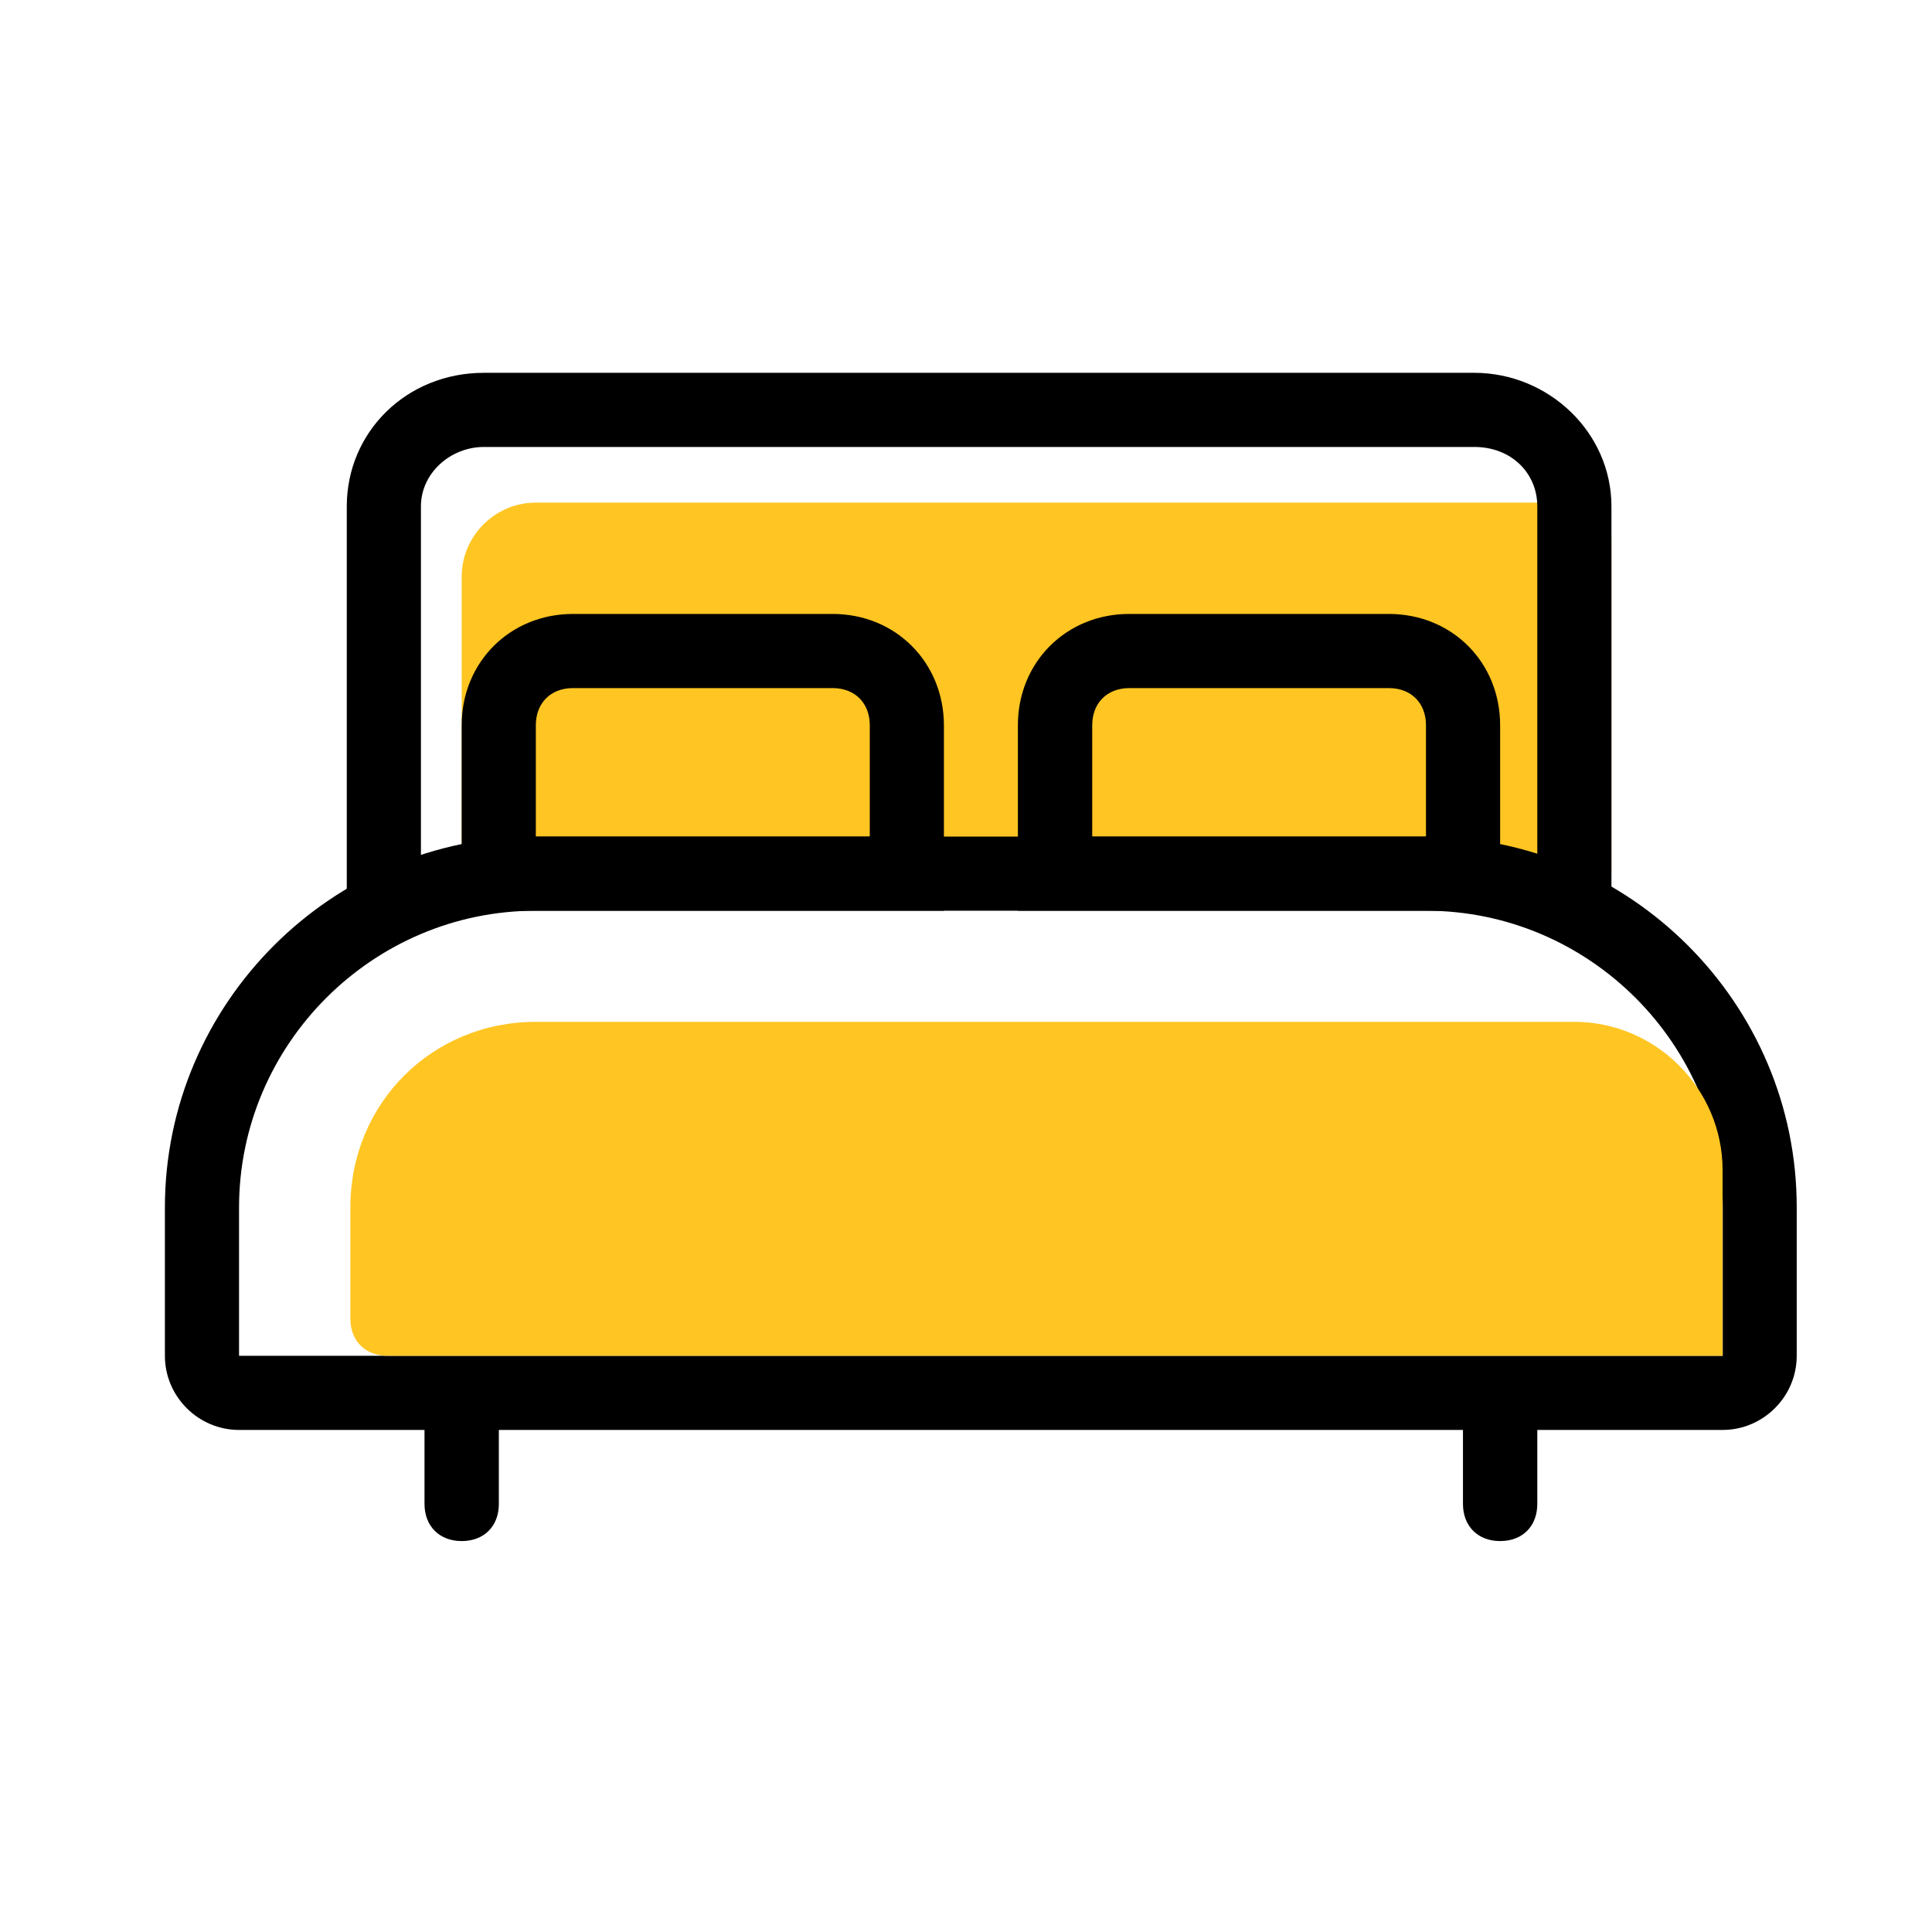
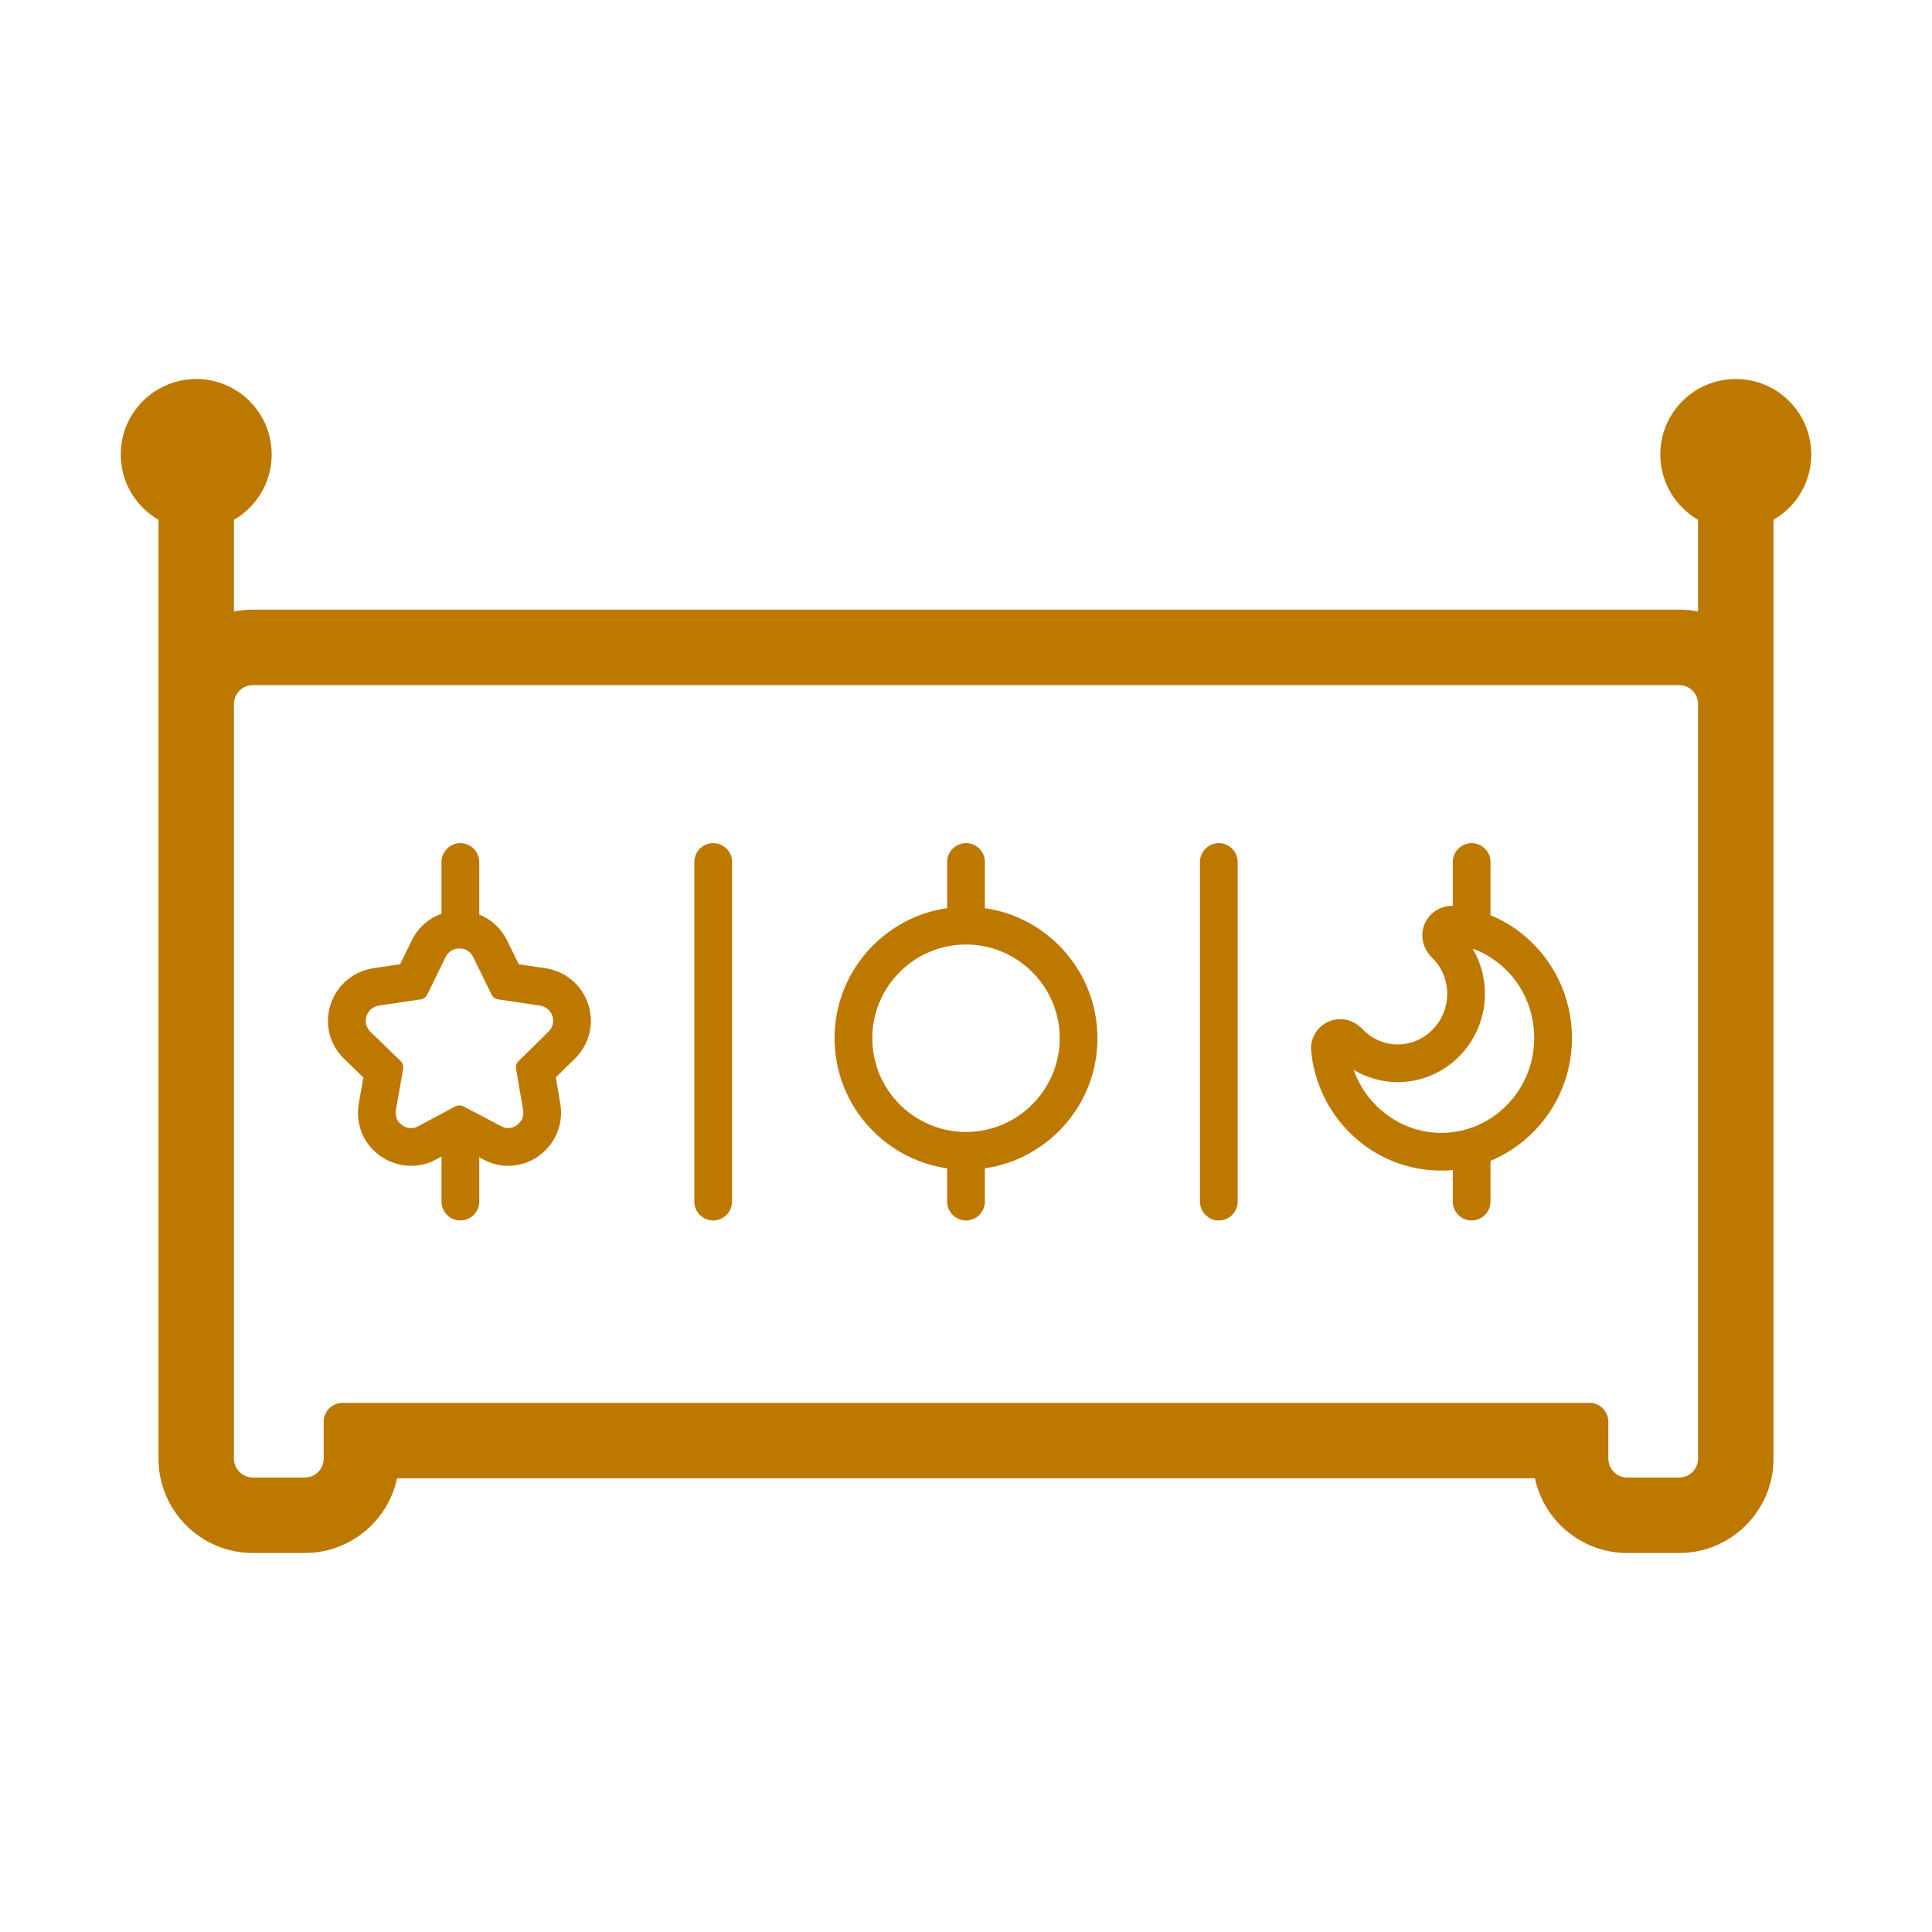
- <svg xmlns="http://www.w3.org/2000/svg" t="1694872889514" class="icon" viewBox="0 0 1024 1024" version="1.1" p-id="23456" width="128" height="128">
-   <path d="M854.1 463H244.7V305.7c0-21.6 17.7-39.3 39.3-39.3h550.4c11.8 0 19.7 7.9 19.7 19.7V463z" fill="#FFC522" p-id="23457" />
-   <path d="M854.1 492.5h-39.3V268.4c0-17.7-13.8-31.5-33.4-31.5H256.5c-17.7 0-33.4 13.8-33.4 31.5v224.1h-39.3V268.4c0-39.3 31.5-70.8 72.7-70.8h524.9c39.3 0 72.7 31.5 72.7 70.8v224.1z" fill="" p-id="23458" />
-   <path d="M441.3 364.7c11.8 0 19.7 7.9 19.7 19.7v59H284v-59c0-11.8 7.9-19.7 19.7-19.7h137.6m0-39.3H303.7c-33.4 0-59 25.6-59 59v98.3h255.6v-98.3c-0.1-33.4-25.6-59-59-59zM736.1 364.7c11.8 0 19.7 7.9 19.7 19.7v59H578.9v-59c0-11.8 7.9-19.7 19.7-19.7h137.5m0-39.3H598.5c-33.4 0-59 25.6-59 59v98.3h255.6v-98.3c0-33.4-25.5-59-59-59z" fill="" p-id="23459" />
-   <path d="M755.8 482.7c86.5 0 157.3 70.8 157.3 157.3v78.6H126.7V640c0-86.5 70.8-157.3 157.3-157.3h471.8m0-39.3H284c-108.1 0-196.6 88.5-196.6 196.6v78.6c0 21.6 17.7 39.3 39.3 39.3H913c21.6 0 39.3-17.7 39.3-39.3V640c0.1-108.2-88.4-196.6-196.5-196.6z" fill="" p-id="23460" />
-   <path d="M244.7 816.8c-11.8 0-19.7-7.9-19.7-19.7v-39.3c0-11.8 7.9-19.7 19.7-19.7s19.7 7.9 19.7 19.7v39.3c0 11.9-7.9 19.7-19.7 19.7z" fill="" p-id="23461" />
-   <path d="M795.1 816.8c-11.8 0-19.7-7.9-19.7-19.7v-39.3c0-11.8 7.9-19.7 19.7-19.7s19.7 7.9 19.7 19.7v39.3c0 11.9-7.9 19.7-19.7 19.7z" fill="" p-id="23462" />
-   <path d="M913.1 718.6H205.4c-11.8 0-19.7-7.9-19.7-19.7v-59c0-55 43.2-98.3 98.3-98.3h550.4c43.2 0 78.6 35.4 78.6 78.6v98.4z" fill="#FFC522" p-id="23463" />
+ <svg xmlns="http://www.w3.org/2000/svg" t="1697116287802" class="icon" viewBox="0 0 1024 1024" version="1.1" p-id="1377" width="128" height="128">
+   <path d="M960 240.882c0-22.091-17.909-40-40-40s-40 17.909-40 40c0 14.803 8.047 27.718 20 34.635v48.612c-3.23-0.66-6.58-1.01-10-1.01H134c-3.42 0-6.77 0.35-10 1.01v-48.612c11.953-6.917 20-19.832 20-34.635 0-22.091-17.909-40-40-40s-40 17.909-40 40c0 14.803 8.047 27.718 20 34.635V773.12c0 27.57 22.43 50 50 50h27.55c23.99 0 44.1-16.99 48.91-39.58h603.08c4.81 22.59 24.92 39.58 48.91 39.58H890c27.57 0 50-22.43 50-50V275.518c11.953-6.918 20-19.833 20-34.636zM900 773.12c0 5.5-4.5 10-10 10h-27.55c-5.5 0-10-4.5-10-10v-19.58c0-5.5-4.5-10-10-10h-660.9c-5.5 0-10 4.5-10 10v19.58c0 5.5-4.5 10-10 10H134c-5.5 0-10-4.5-10-10v-400c0-5.5 4.5-10 10-10h756c5.5 0 10 4.5 10 10v400zM656 456.882v180c0 5.5-4.5 10-10 10s-10-4.5-10-10v-180c0-5.5 4.5-10 10-10s10 4.5 10 10z m-268 0v180c0 5.5-4.5 10-10 10s-10-4.5-10-10v-180c0-5.5 4.5-10 10-10s10 4.5 10 10z m-76.34 75.028c-3.4-9.86-11.94-17.02-22.28-18.69-0.09-0.01-0.18-0.03-0.27-0.04l-14.15-2.09-6.25-12.74c-0.02-0.05-0.05-0.1-0.07-0.14-3.15-6.29-8.38-11.02-14.64-13.52v-27.81a9.93 9.93 0 0 0-2.94-7.06 9.93 9.93 0 0 0-7.06-2.94c-5.5 0-10 4.5-10 10v27.43c-6.7 2.39-12.33 7.27-15.63 13.89-0.03 0.05-0.05 0.1-0.07 0.15l-6.25 12.74-14.16 2.09c-0.09 0.01-0.18 0.03-0.27 0.04-10.44 1.68-19 8.96-22.34 18.98-3.45 10.35-0.7 21.48 7.17 29.06l10.12 9.81-2.43 13.97c-0.01 0.05-0.02 0.09-0.02 0.14-1.41 8.43 0.99 16.85 6.56 23.13 5.42 6.1 13.15 9.59 21.21 9.59 4.79 0 9.3-1.16 13.41-3.46L234 613v23.88a9.93 9.93 0 0 0 2.94 7.06 9.93 9.93 0 0 0 7.06 2.94c5.5 0 10-4.5 10-10v-23.49l2.27 1.19c4.14 2.2 8.53 3.32 13.05 3.32 8.38 0 16.18-3.69 21.49-10.14 5.3-6.22 7.55-14.45 6.18-22.68 0-0.02-0.01-0.05-0.01-0.07l-2.38-13.98 10.17-9.99c0.05-0.04 0.09-0.09 0.14-0.13 7.59-7.6 10.21-18.64 6.82-28.81-0.03-0.06-0.05-0.13-0.07-0.19z m-20.89 14.86l-15.99 15.68c-1.09 1-1.49 2.39-1.29 3.78l3.77 22.14c0.4 2.38-0.2 4.77-1.79 6.55a7.83 7.83 0 0 1-6.15 2.98c-1.19 0-2.38-0.3-3.67-0.99L254 590.79l-8.41-4.41c-0.5-0.29-1.19-0.49-1.99-0.49-0.69 0-1.49 0.2-1.98 0.39l-7.62 4.06-12.34 6.57c-1.19 0.69-2.38 0.99-3.77 0.99-2.39 0-4.67-1.09-6.26-2.88s-2.18-4.17-1.79-6.55l3.88-22.24c0.19-1.39-0.3-2.78-1.29-3.78l-16.09-15.58c-2.28-2.19-3.08-5.37-2.09-8.34 1-2.98 3.48-5.07 6.56-5.56l22.24-3.28c1.39-0.2 2.68-1.09 3.28-2.29l7.67-15.66 2.25-4.59c1.39-2.78 4.18-4.47 7.25-4.47 3.08 0 5.86 1.69 7.25 4.47l3.25 6.63 6.68 13.62c0.7 1.3 1.89 2.09 3.28 2.29l22.24 3.28c3.08 0.49 5.56 2.58 6.55 5.46 0.99 2.97 0.2 6.15-1.98 8.34zM790 485.07v-28.19a9.93 9.93 0 0 0-2.94-7.06 9.93 9.93 0 0 0-7.06-2.94c-5.5 0-10 4.5-10 10v23.29c-0.5-0.04-0.99-0.05-1.48-0.02-8.22 0.54-14.66 7.4-14.66 15.63 0 3.67 1.3 7.24 3.61 10.04 0.36 0.52 0.78 1 1.25 1.44 5.36 5.1 8.32 12.01 8.32 19.46 0 14.8-11.77 26.84-26.24 26.84-7.18 0-13.86-2.95-18.82-8.31a9.865 9.865 0 0 0-1.67-1.44 15.417 15.417 0 0 0-9.98-3.64c-8.24 0-15.04 6.51-15.48 14.82-0.03 0.46-0.02 0.93 0.02 1.39 1.51 17.41 9.33 33.55 22.03 45.44 12.82 12.02 29.51 18.63 46.97 18.63 2.06 0 4.11-0.09 6.13-0.28v16.71a9.93 9.93 0 0 0 2.94 7.06 9.93 9.93 0 0 0 7.06 2.94c5.5 0 10-4.5 10-10v-21.62c25.3-10.48 43.17-35.71 43.17-65.09 0-17.65-6.48-34.52-18.25-47.51-7.01-7.75-15.53-13.71-24.92-17.59z m0 107.72a48.496 48.496 0 0 1-20 7.28c-2.01 0.25-4.05 0.38-6.13 0.38-21.04 0-39.49-13.91-46.38-33.36 7.01 4.18 15.07 6.47 23.31 6.47 11.06 0 21.23-3.96 29.2-10.55a47.012 47.012 0 0 0 17.04-36.29c0-8.59-2.26-16.78-6.51-23.92a47.85 47.85 0 0 1 9.47 4.65c14.03 8.86 23.17 24.68 23.17 42.72 0 17.94-9.26 33.72-23.17 42.62zM522 481.34v-24.46a9.93 9.93 0 0 0-2.94-7.06 9.93 9.93 0 0 0-7.06-2.94c-5.5 0-10 4.5-10 10v24.46c-33.7 4.86-59.67 33.93-59.67 68.95 0 35.03 25.97 64.09 59.67 68.95v17.64a9.93 9.93 0 0 0 2.94 7.06 9.93 9.93 0 0 0 7.06 2.94c5.5 0 10-4.5 10-10v-17.64c33.7-4.86 59.67-33.92 59.67-68.95 0-35.02-25.97-64.09-59.67-68.95z m0 117.61a49.953 49.953 0 0 1-20 0c-22.61-4.64-39.67-24.69-39.67-48.66s17.06-44.02 39.67-48.66a49.953 49.953 0 0 1 20 0c22.61 4.64 39.67 24.69 39.67 48.66 0 23.97-17.06 44.02-39.67 48.66z" fill="#BD7800" p-id="1378" />
</svg>
